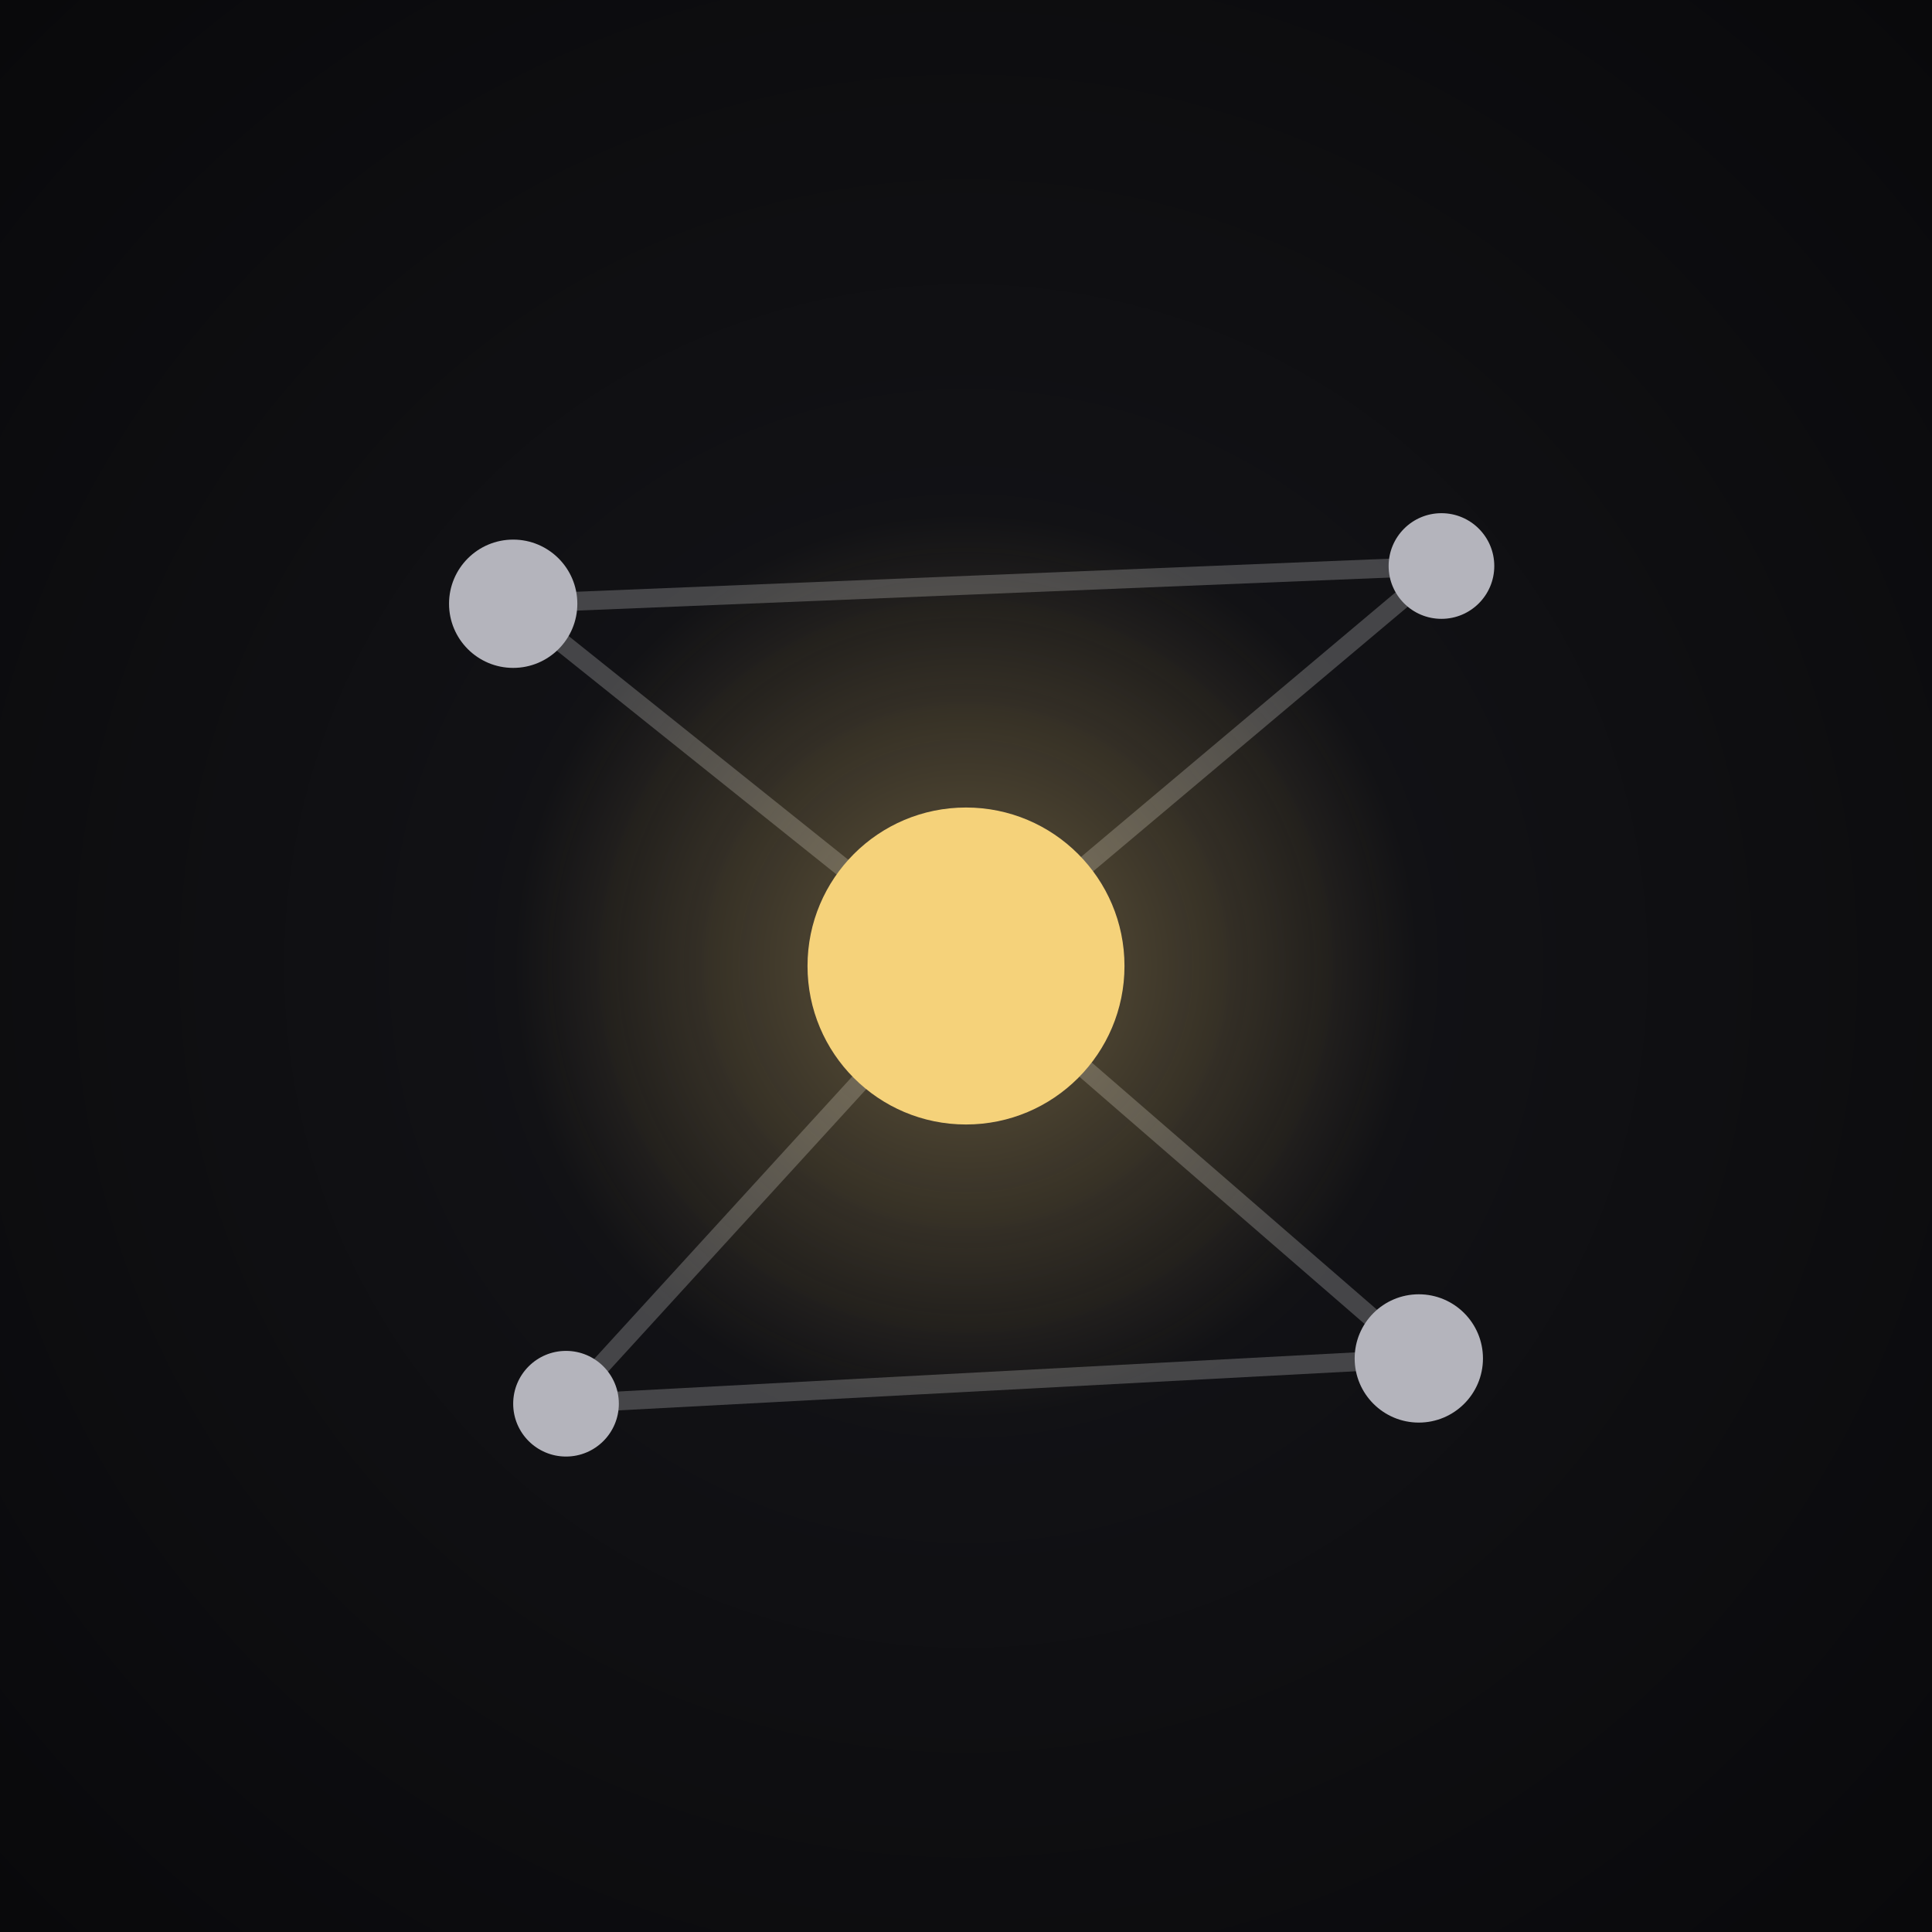
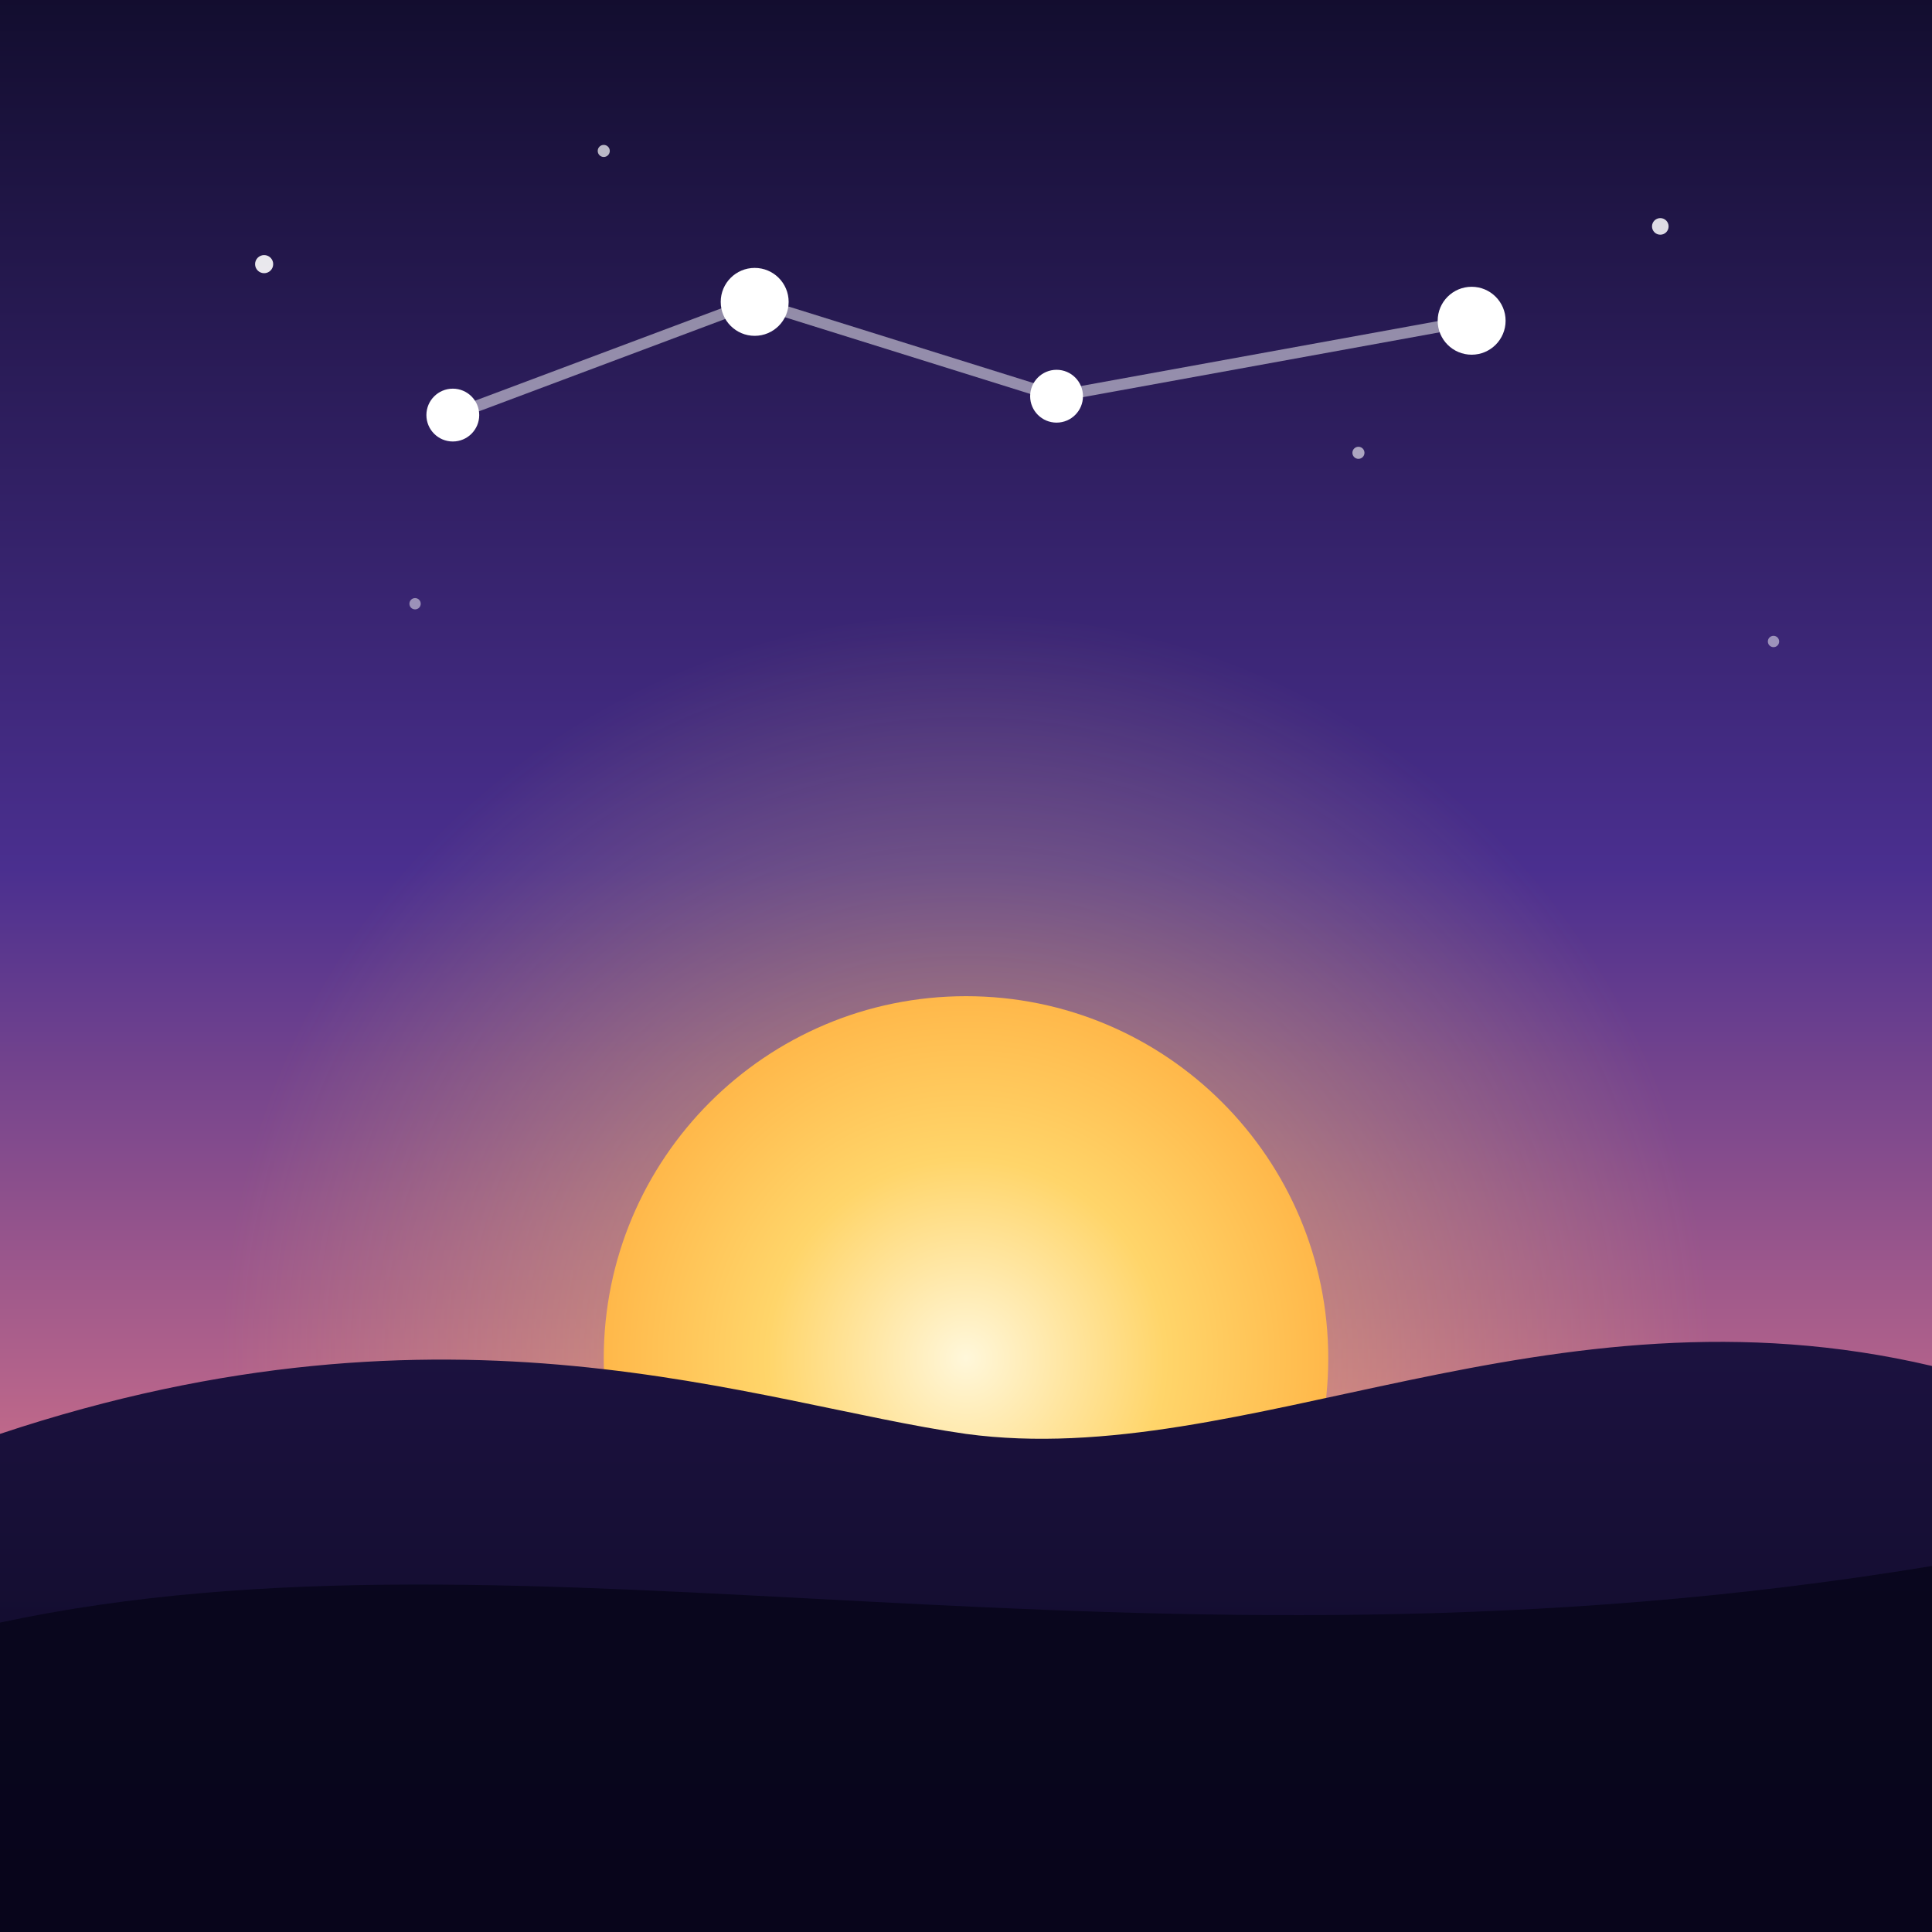
<svg xmlns="http://www.w3.org/2000/svg" viewBox="0 0 512 512">
  <defs>
-     <radialGradient id="bg" cx="50%" cy="50%" r="70%">
-       <stop offset="0" stop-color="#16161a" />
-       <stop offset="1" stop-color="#09090b" />
+     <linearGradient id="sky" x1="0" y1="0" x2="0" y2="1">
+       <stop offset="0" stop-color="#120d2e" />
+       <stop offset="0.45" stop-color="#4a2f8f" />
+       <stop offset="0.75" stop-color="#c26a8a" />
+       <stop offset="1" stop-color="#ffb35c" />
+     </linearGradient>
+     <radialGradient id="sun" cx="50%" cy="50%" r="50%">
+       <stop offset="0" stop-color="#fff7da" />
+       <stop offset="0.55" stop-color="#ffd56a" />
+       <stop offset="1" stop-color="#ffb84a" />
    </radialGradient>
    <radialGradient id="halo" cx="50%" cy="50%" r="50%">
-       <stop offset="0" stop-color="#f5d27a" stop-opacity="0.35" />
-       <stop offset="1" stop-color="#f5d27a" stop-opacity="0" />
+       <stop offset="0" stop-color="#ffd56a" stop-opacity=".6" />
+       <stop offset="1" stop-color="#ffd56a" stop-opacity="0" />
    </radialGradient>
+     <linearGradient id="hill" x1="0" y1="0" x2="0" y2="1">
+       <stop offset="0" stop-color="#1c1240" />
+       <stop offset="1" stop-color="#0b0820" />
+     </linearGradient>
  </defs>
-   <rect width="512" height="512" fill="url(#bg)" />
-   <g stroke="#ffffff" stroke-opacity="0.22" stroke-width="5">
-     <line x1="256" y1="256" x2="136" y2="160" />
-     <line x1="256" y1="256" x2="382" y2="150" />
-     <line x1="256" y1="256" x2="150" y2="372" />
-     <line x1="256" y1="256" x2="376" y2="360" />
-     <line x1="136" y1="160" x2="382" y2="150" />
-     <line x1="150" y1="372" x2="376" y2="360" />
+   <rect width="512" height="512" fill="url(#sky)" />
+   <g fill="#fff">
+     <circle cx="70" cy="70" r="2.4" opacity=".9" />
+     <circle cx="160" cy="40" r="1.6" opacity=".7" />
+     <circle cx="440" cy="60" r="2.2" opacity=".85" />
+     <circle cx="360" cy="120" r="1.6" opacity=".6" />
+     <circle cx="110" cy="160" r="1.5" opacity=".5" />
+     <circle cx="470" cy="170" r="1.5" opacity=".5" />
  </g>
-   <g fill="#b4b4bc">
-     <circle cx="136" cy="160" r="17" />
-     <circle cx="382" cy="150" r="14" />
-     <circle cx="150" cy="372" r="14" />
-     <circle cx="376" cy="360" r="17" />
+   <g stroke="#ffffff" stroke-opacity=".5" stroke-width="3" stroke-linecap="round">
+     <line x1="120" y1="110" x2="200" y2="80" />
+     <line x1="200" y1="80" x2="280" y2="105" />
+     <line x1="280" y1="105" x2="390" y2="85" />
  </g>
-   <circle cx="256" cy="256" r="120" fill="url(#halo)" />
-   <circle cx="256" cy="256" r="42" fill="#f5d27a" />
+   <g fill="#fff">
+     <circle cx="120" cy="110" r="7" />
+     <circle cx="200" cy="80" r="9" />
+     <circle cx="280" cy="105" r="7" />
+     <circle cx="390" cy="85" r="9" />
+   </g>
+   <circle cx="256" cy="360" r="200" fill="url(#halo)" />
+   <circle cx="256" cy="360" r="96" fill="url(#sun)" />
+   <path d="M0 380 C 120 340, 200 372, 256 380 C 330 390, 410 338, 512 362 L 512 512 L 0 512 Z" fill="url(#hill)" />
+   <path d="M0 430 C 140 400, 300 450, 512 415 L 512 512 L 0 512 Z" fill="#07051a" opacity=".85" />
</svg>
